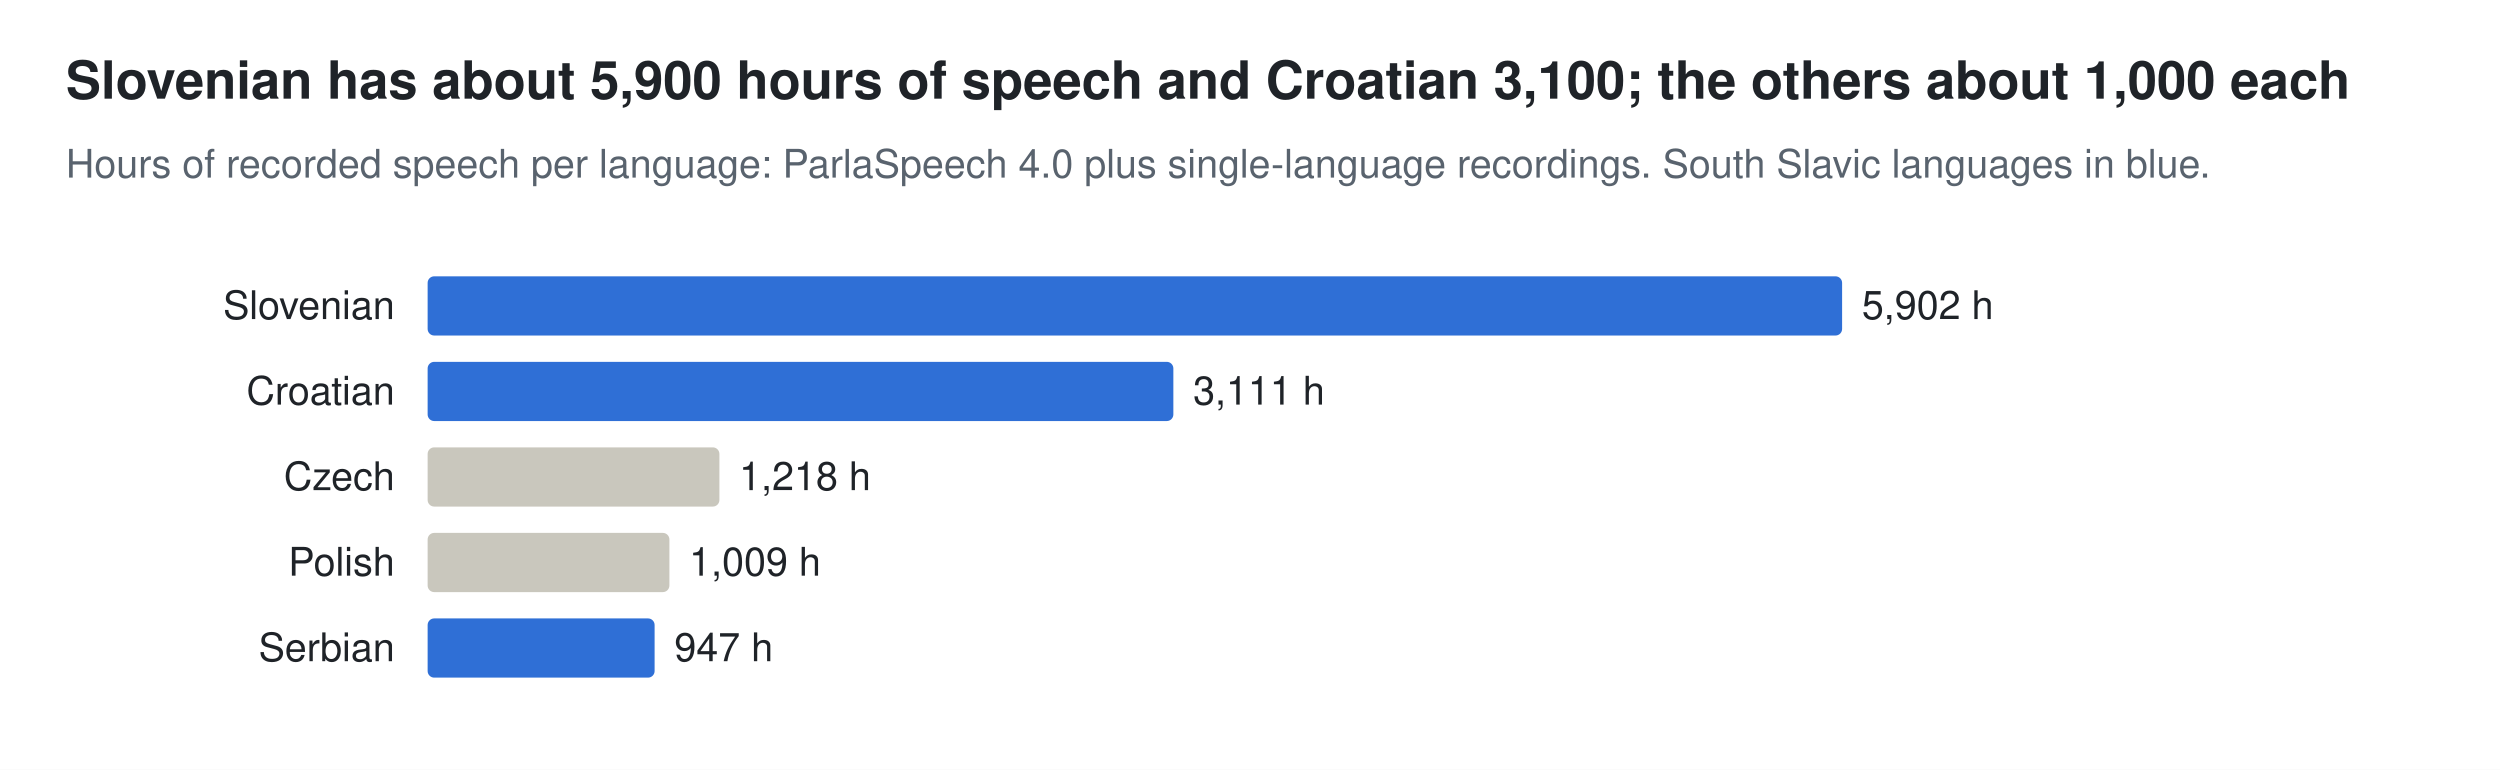
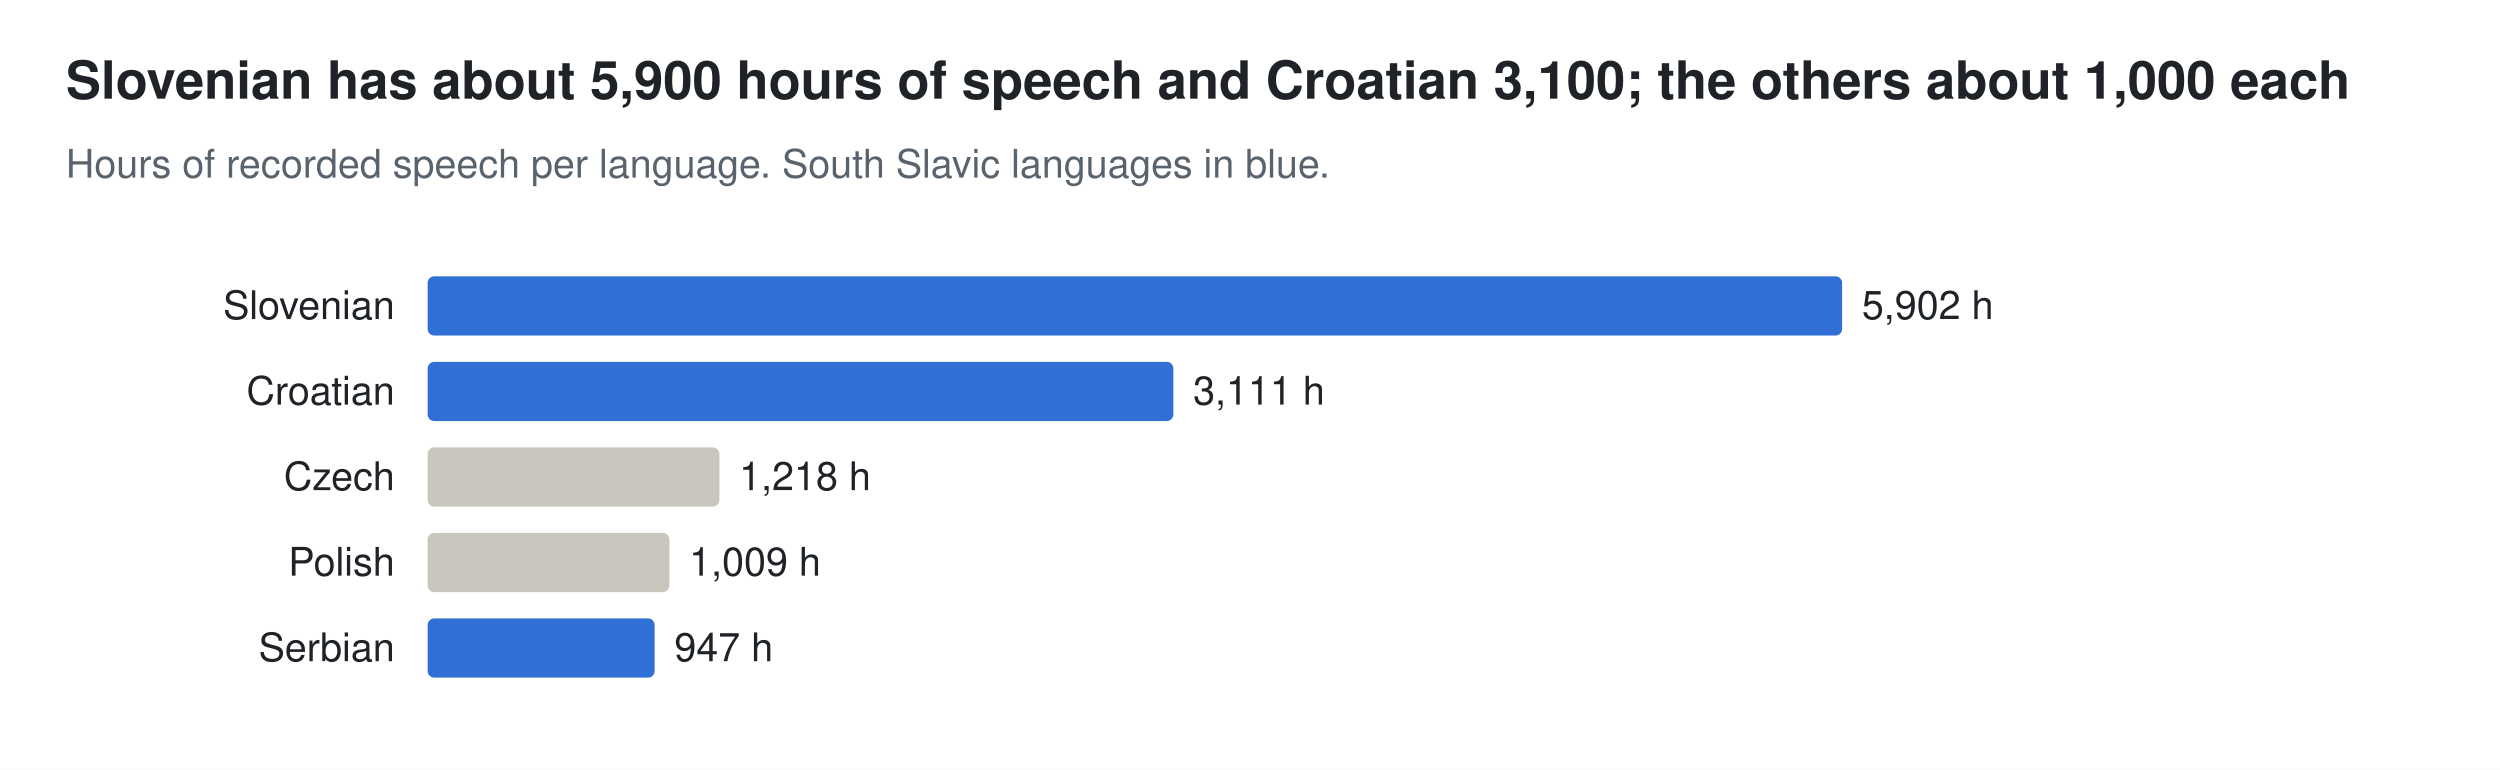
<svg xmlns="http://www.w3.org/2000/svg" viewBox="0 0 760 234" width="760" height="234" font-family="-apple-system,BlinkMacSystemFont,'Segoe UI',Helvetica,Arial,sans-serif" font-size="12">
  <rect width="760" height="234" fill="#ffffff" />
  <text x="20" y="30" font-size="16" font-weight="600" fill="#1f2328">Slovenian has about 5,900 hours of speech and Croatian 3,100; the others about 1,000 each</text>
-   <text x="20" y="54" fill="#59636e">Hours of recorded speech per language: ParlaSpeech 4.0 plus single-language recordings. South Slavic languages in blue.</text>
+   <text x="20" y="54" fill="#59636e">Hours of recorded speech per language. South Slavic languages in blue.</text>
  <text x="120" y="97" text-anchor="end" fill="#1f2328">Slovenian</text>
  <rect x="130" y="84" width="430.0" height="18" rx="2" fill="#2f6fd6" />
  <text x="566.0" y="97" fill="#1f2328">5,902 h</text>
  <text x="120" y="123" text-anchor="end" fill="#1f2328">Croatian</text>
  <rect x="130" y="110" width="226.7" height="18" rx="2" fill="#2f6fd6" />
  <text x="362.7" y="123" fill="#1f2328">3,111 h</text>
  <text x="120" y="149" text-anchor="end" fill="#1f2328">Czech</text>
  <rect x="130" y="136" width="88.7" height="18" rx="2" fill="#c9c7bd" />
  <text x="224.7" y="149" fill="#1f2328">1,218 h</text>
  <text x="120" y="175" text-anchor="end" fill="#1f2328">Polish</text>
  <rect x="130" y="162" width="73.5" height="18" rx="2" fill="#c9c7bd" />
  <text x="209.5" y="175" fill="#1f2328">1,009 h</text>
  <text x="120" y="201" text-anchor="end" fill="#1f2328">Serbian</text>
  <rect x="130" y="188" width="69.0" height="18" rx="2" fill="#2f6fd6" />
  <text x="205.0" y="201" fill="#1f2328">947 h</text>
</svg>
